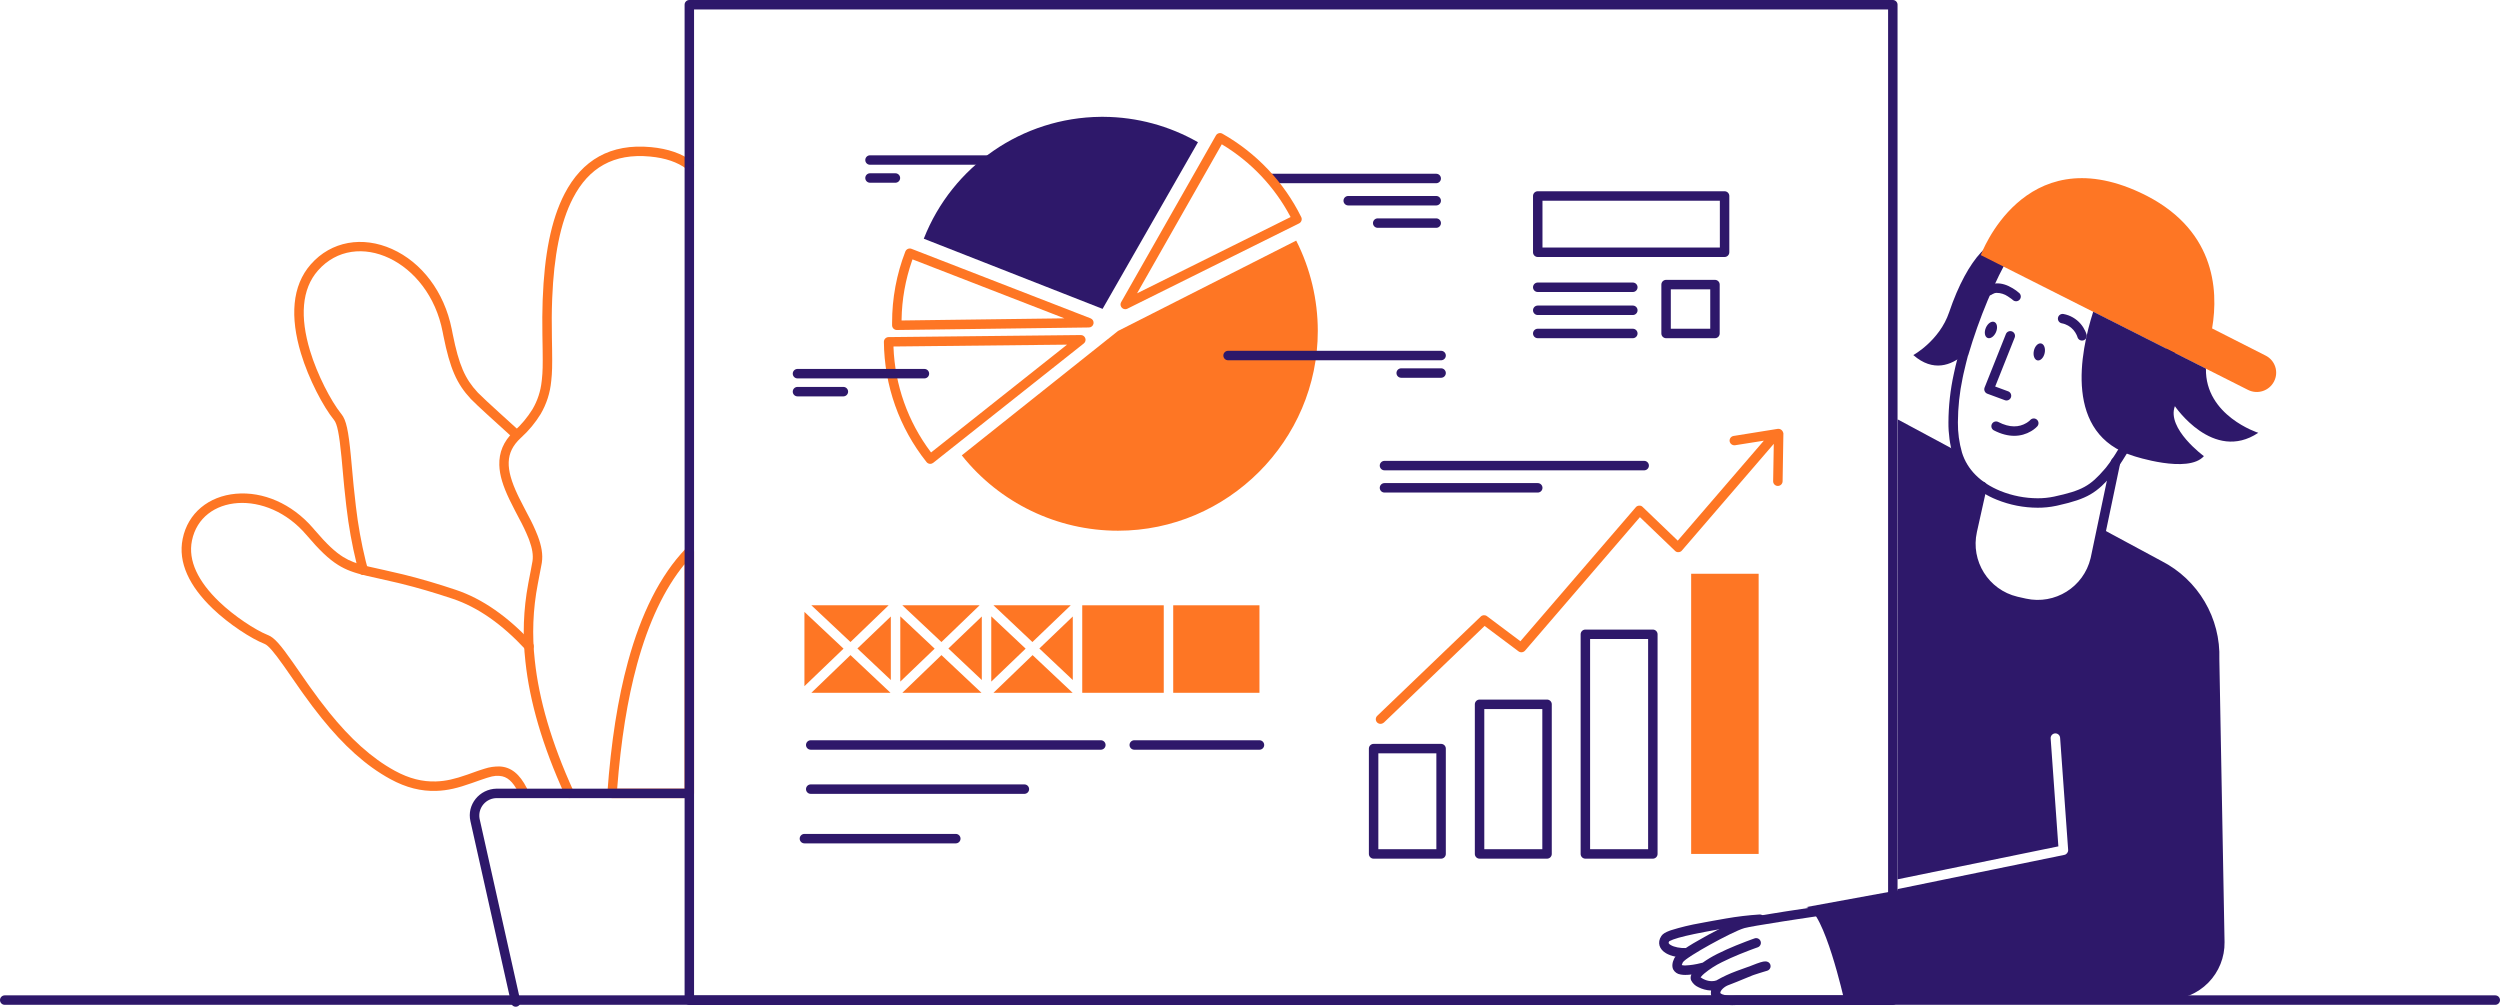
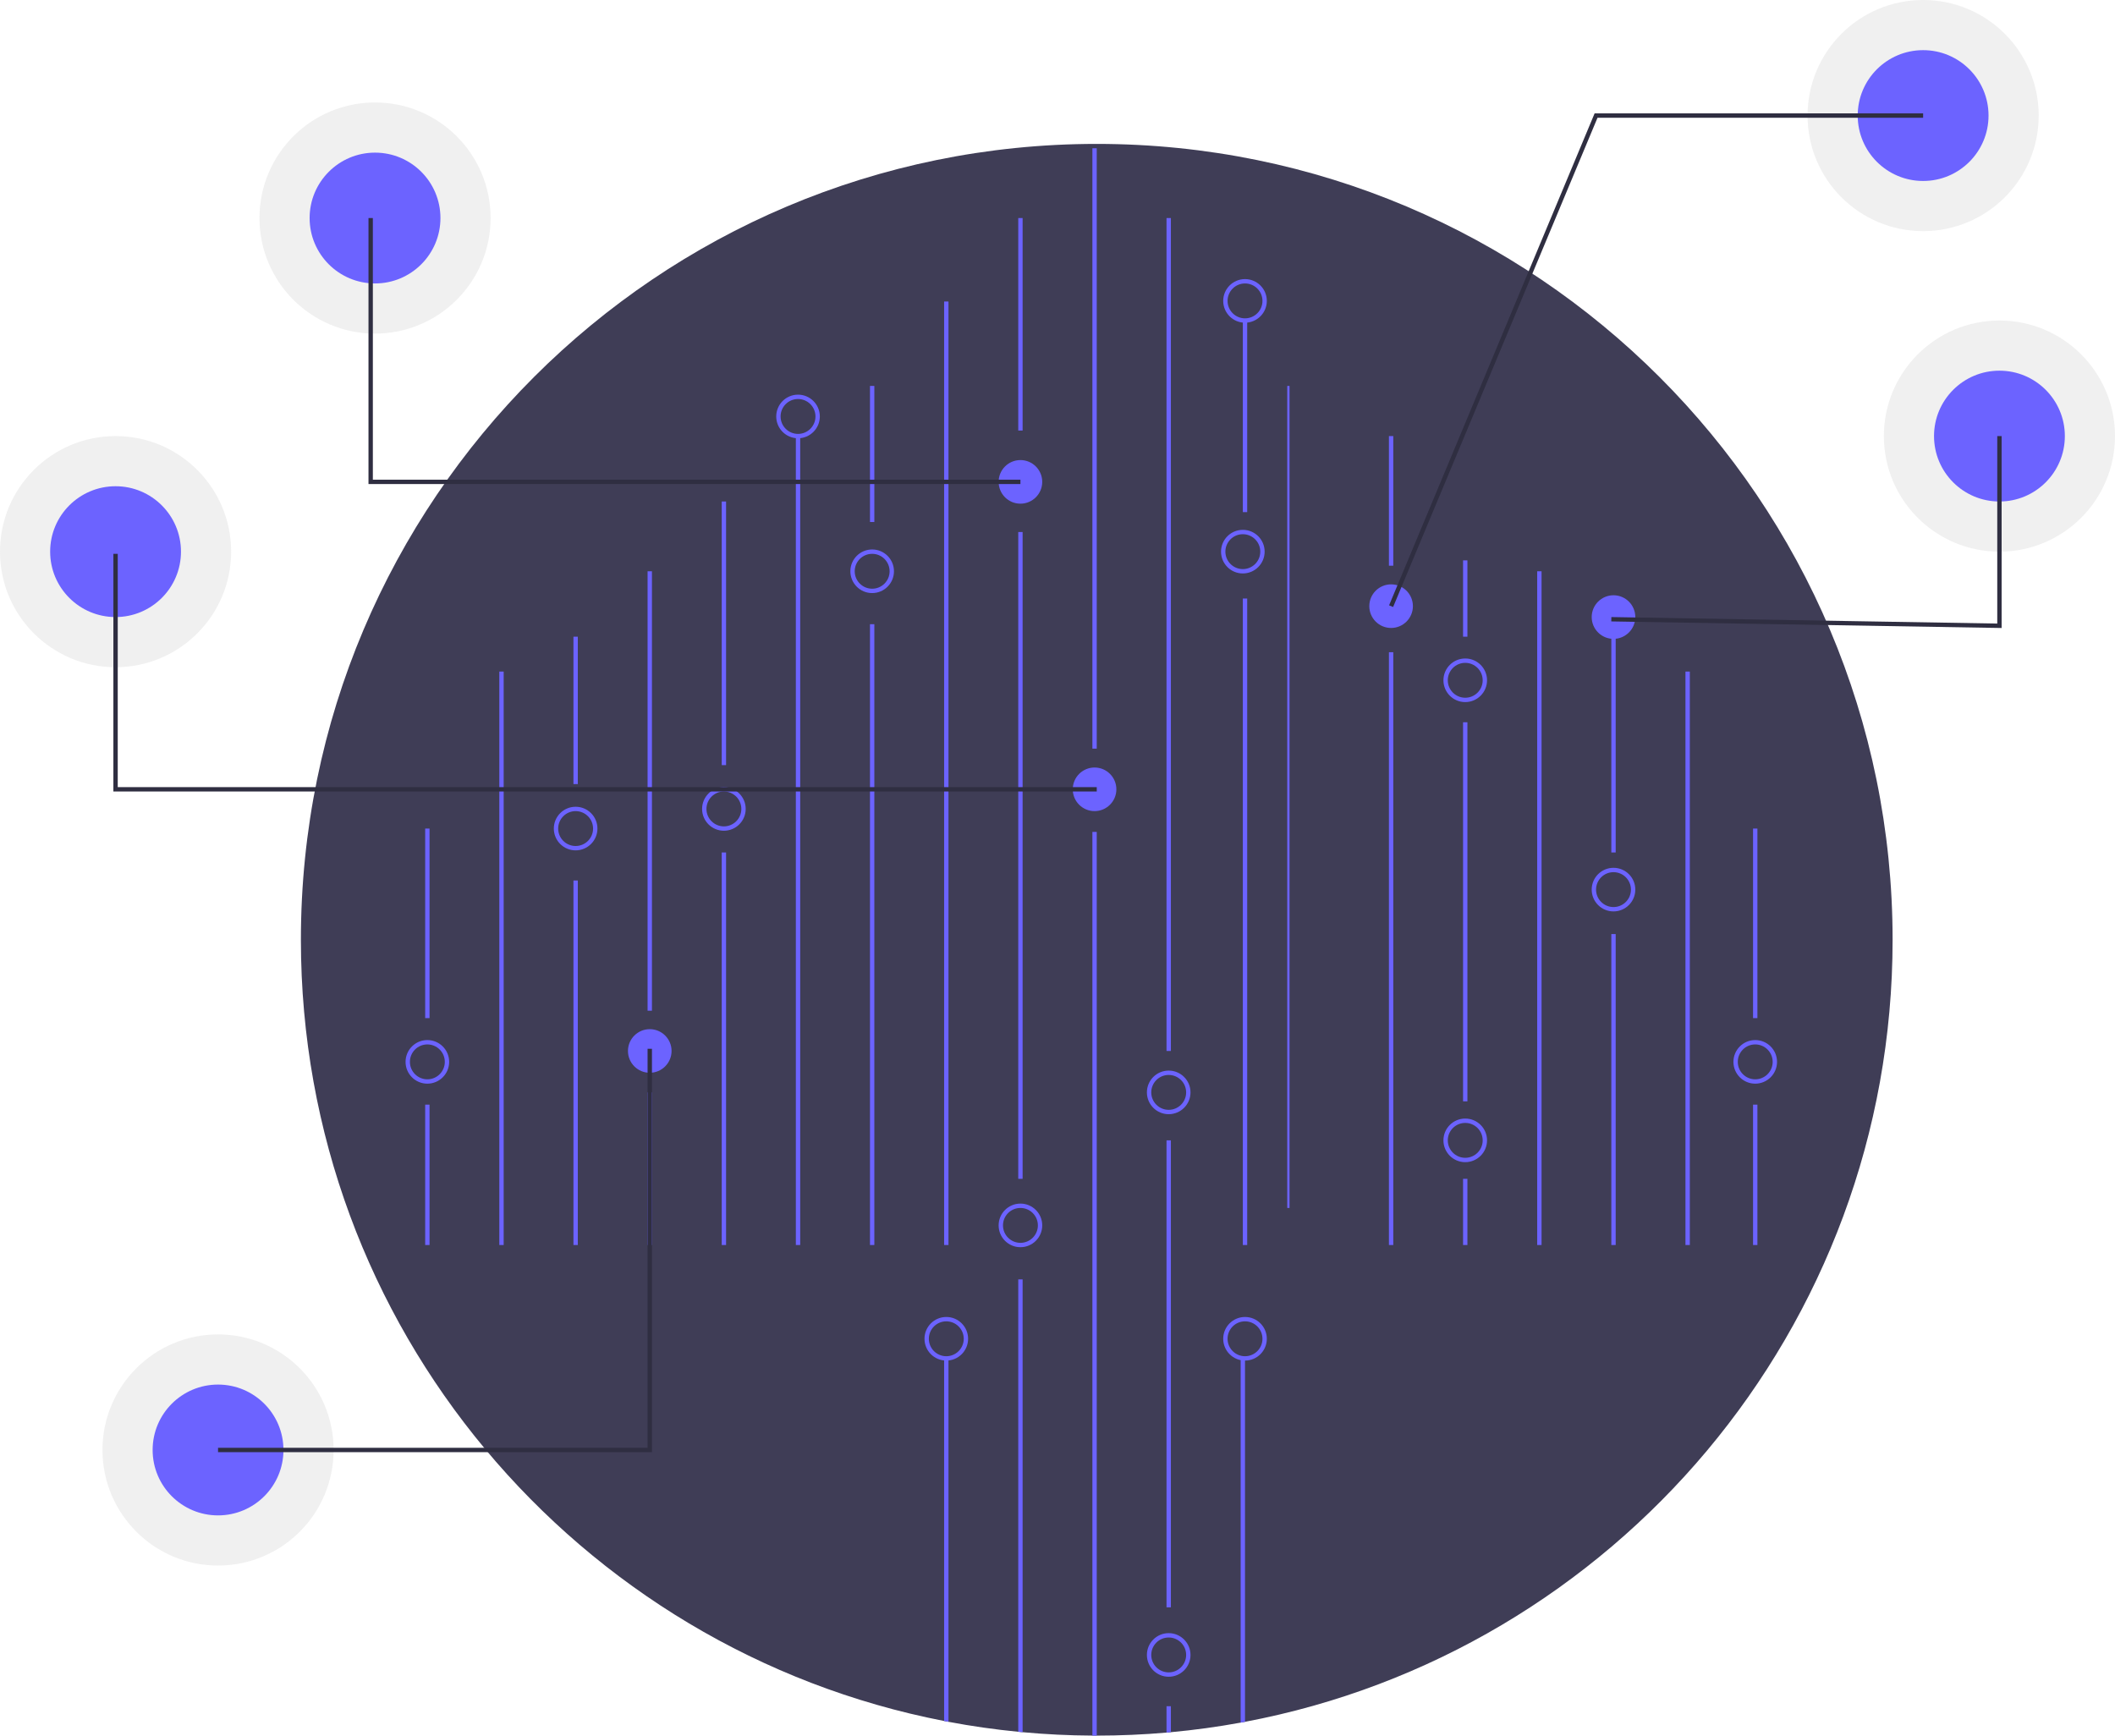
- <svg xmlns="http://www.w3.org/2000/svg" viewBox="0 0 1585.6 638.5">
-   <g id="graphs_and_statistics_outline_II" data-name="graphs and statistics/outline_II" transform="translate(2.6 2.6)">
-     <g id="graphs_and_statistics_outline_II-2" data-name="graphs and statistics/outline_II">
-       <g id="graphs_and_statistics_outline_II-3" data-name="graphs and statistics_outline_II">
-         <g id="flower_1_" transform="translate(115 93)">
-           <g id="leaves_1_">
-             <g id="leaf_IV_1_" transform="translate(72 60)">
-               <path id="Path" d="M10.529,14.177C23.51-.563,43.377-3.859,62.046,4.522,80.732,12.911,95.118,31.493,99.884,55.27l.472,2.411.164.822c3.947,19.6,7.747,28.251,15.8,36.919l.28.3c4.264,4.432,22.753,20.943,25.431,23.452a3,3,0,1,1-4.1,4.378l-2.583-2.357c-6.035-5.469-19.816-17.872-23.284-21.539l-.137-.146c-8.906-9.586-13.139-19.224-17.287-39.818q-.251-1.247-.505-2.565c-8.709-45.49-55.049-66.293-79.1-38.981C4.647,29.933,3.6,47.719,10,68.969c4.613,15.316,13.293,31.91,19.623,39.848l.282.35c3.119,3.835,4.464,10.639,6,26.487l1.477,16.056.314,3.253c.451,4.577.9,8.666,1.394,12.706a282.075,282.075,0,0,0,6.21,34.616q.658,2.617,1.37,5.167a3,3,0,1,1-5.779,1.615q-.734-2.626-1.41-5.319A287.893,287.893,0,0,1,33.134,168.4l-.229-1.893c-.413-3.482-.795-7.042-1.18-10.951l-.4-4.19c-.339-3.644-1.077-11.822-1.225-13.4l-.164-1.722c-1.384-14.24-2.661-20.81-4.679-23.291-6.851-8.4-16.091-25.966-21-42.255C-2.679,47.67-1.514,27.851,10.529,14.177Z" transform="translate(-2.98 -2.159)" fill="#fe7624" />
-             </g>
-             <g id="leaf_II_1_" transform="translate(0 220)">
-               <path id="Path-2" data-name="Path" d="M34.433.191C51.6-1.342,69.878,6.4,83.3,21.906l1.3,1.518c7.505,8.741,12.78,13.7,17.923,16.892,4.256,2.644,8.529,4.225,15.686,5.954l1.029.242c2.6.586,15.466,3.429,20.74,4.721l2.185.542c9.852,2.473,20.012,5.432,31.624,9.321C191,66.833,207.176,78.333,222.537,94.9a3,3,0,1,1-4.4,4.079c-14.726-15.884-30.1-26.809-46.253-32.195-11.891-3.982-22.217-6.971-32.26-9.461l-2.695-.654c-6.355-1.505-18.525-4.187-19.487-4.415-8.109-1.925-13.063-3.723-18.087-6.844C93.381,41.7,87.5,36.1,79.152,26.284,54.177-3.1,12.516.622,6.576,29.946,3.969,42.613,10.529,55.9,23.9,68.726,33.543,77.97,46.645,86.5,54.44,89.691l.392.158c4.013,1.572,7.906,6.125,15.681,17.221l9.01,12.948,1.62,2.3c4.366,6.145,8.33,11.44,12.4,16.482,13.414,16.619,26.887,29.011,41.737,37.111,9.1,4.982,17.588,7.025,26.045,6.749,6.346-.207,11.949-1.534,19.916-4.321l5.895-2.108,1.4-.488c1.333-.457,2.474-.825,3.573-1.147a28.826,28.826,0,0,1,9.735-1.434c7.08.387,12.572,4.711,17.172,13.827a3,3,0,1,1-5.357,2.7c-3.638-7.21-7.3-10.172-11.882-10.522l-.541-.031c-3.041-.146-4.588.161-12.359,2.87l-4.9,1.728c-8.892,3.151-15.167,4.682-22.455,4.92-9.534.311-19.088-1.988-29.119-7.481-15.639-8.53-29.662-21.427-43.528-38.607-3.911-4.845-7.714-9.9-11.843-15.683l-1.848-2.608-9.57-13.747-.945-1.342c-6.163-8.708-9.641-12.733-11.918-13.71l-.113-.046c-8.482-3.35-22.526-12.44-32.887-22.375C5.042,58.956-2.412,43.853.7,28.746,4,12.429,17.211,1.728,34.433.191Z" transform="translate(-2.437 -2.641)" fill="#fe7624" />
-             </g>
-             <path id="Path-3" data-name="Path" d="M41.4,29.935C52.489,8.562,70.505-2.093,96.208.341c10.826,1.012,19.489,4.041,26.114,8.982a3,3,0,1,1-3.587,4.81c-5.686-4.24-13.3-6.9-23.089-7.818C72.462,4.12,56.725,13.426,46.729,32.7c-8.09,15.6-12.083,36.853-13.161,63.38l-.042,1.064c-.3,7.931-.315,14.223-.152,24.33l.125,7.616c.141,10.032.035,14.249-.539,19.418l-.031.273a50.385,50.385,0,0,1-6.7,20.856A68.8,68.8,0,0,1,14.07,184.362l-.594.559c-9.8,9.15-9.6,19.453-1.84,35.9l.78,1.625c.96,1.969,2,4,3.629,7.109l2.349,4.5a111.528,111.528,0,0,1,6,12.879c2.415,6.352,3.36,11.8,2.6,16.844l-.148.9c-.582,3.348-2.239,11.714-2.415,12.67a160.322,160.322,0,0,0-1.89,48.686c2.612,24.435,10.383,51.778,24.617,82.954a3,3,0,1,1-5.458,2.492c-14.494-31.746-22.441-59.711-25.125-84.808a165.812,165.812,0,0,1,1.773-49.4l.27-1.464c.444-2.309,2.144-10.918,2.445-12.918.563-3.741-.144-8.048-2.071-13.274l-.38-1a117.438,117.438,0,0,0-6-12.676l-2.764-5.291c-1.447-2.783-2.4-4.683-3.384-6.733C2.351,215.3.2,208.51.013,201.977-.215,194.028,2.634,187.008,9,180.895l.379-.359a63.962,63.962,0,0,0,11.684-13.96,44.021,44.021,0,0,0,5.819-17.764l.141-1.222c.515-4.755.61-8.865.474-18.507l-.158-9.816c-.118-8.409-.092-14.235.146-21.123l.044-1.227C28.575,69.084,32.708,46.7,41.4,29.935Z" transform="translate(199.071 -2.628)" fill="#fe7624" />
-             <path id="Path-4" data-name="Path" d="M52,159.306H3a3,3,0,0,1-2.993-3.217C2.371,123.569,6.652,96.31,13.094,72.752c2.084-7.62,4.417-14.9,6.935-21.63a189.574,189.574,0,0,1,8.388-19.245,145.007,145.007,0,0,1,9.911-16.763A114.894,114.894,0,0,1,49.834.931,2.952,2.952,0,0,1,51.977,0,2.986,2.986,0,0,1,55,3.006v153.3A3,3,0,0,1,52,159.306Zm-3-148.4-.128.156C36.231,26.5,26.14,47.792,18.881,74.335c-6.125,22.4-10.259,48.192-12.638,78.849l-.009.122H49Z" transform="translate(267.6 251.294)" fill="#fe7624" />
-           </g>
-           <path id="pot_2_" d="M138.353,0a3,3,0,0,1,.176,5.995L138.353,6h-121A11.074,11.074,0,0,0,6.223,19.079L32.081,134.645a3,3,0,0,1-5.812,1.481l-.043-.171L.429,20.672C-1.986,10.165,6.095.2,17.021,0l.332,0Z" transform="translate(180.347 404.6)" fill="#2e186a" />
-         </g>
-         <g id="whiteboard_2_" transform="translate(434)">
-           <path id="shape_15_" d="M766.3,637.4H3a3,3,0,0,1-3-3V3A3,3,0,0,1,3,0H766.3a3,3,0,0,1,3,3V634.4A3,3,0,0,1,766.3,637.4ZM6,6V631.4H763.3V6Z" transform="translate(-2.4 -2.6)" fill="#2e186a" />
-           <g id="graph_5_" transform="translate(434 269)">
-             <path id="Rectangle" d="M45.8,72.8H3a3,3,0,0,1-3-3V3A3,3,0,0,1,3,0H45.8a3,3,0,0,1,3,3V69.8A3,3,0,0,1,45.8,72.8ZM6,6V66.8H42.8V6Z" transform="translate(-2.4 200.2)" fill="#2e186a" />
-             <path id="Rectangle-2" data-name="Rectangle" d="M45.8,100.9H3a3,3,0,0,1-3-3V3A3,3,0,0,1,3,0H45.8a3,3,0,0,1,3,3V97.9A3,3,0,0,1,45.8,100.9ZM6,6V94.9H42.8V6Z" transform="translate(64.8 172.1)" fill="#2e186a" />
-             <path id="Rectangle-3" data-name="Rectangle" d="M45.8,145.3H3a3,3,0,0,1-3-3V3A3,3,0,0,1,3,0H45.8a3,3,0,0,1,3,3V142.3A3,3,0,0,1,45.8,145.3ZM6,6H6V139.3H42.8V6H6Z" transform="translate(131.9 127.7)" fill="#2e186a" />
-             <rect id="Rectangle-4" data-name="Rectangle" width="42.8" height="177.7" transform="translate(202 92.3)" fill="#fe7624" />
-             <path id="arrow_1_" d="M257.313.725a3.1,3.1,0,0,0-2.4-.7l-28,4.5a3.011,3.011,0,0,0-2.5,3.4,3.09,3.09,0,0,0,3.4,2.5l18.3-2.9-54.6,63.4-22.3-21.4a2.651,2.651,0,0,0-2.2-.8,2.814,2.814,0,0,0-2.1,1l-73.2,85-21.2-15.9a3.028,3.028,0,0,0-3.9.2l-65.7,63a2.988,2.988,0,0,0-.1,4.2,3.1,3.1,0,0,0,2.2.9,3.439,3.439,0,0,0,2.1-.8l63.9-61.3,21.5,16.1a3.077,3.077,0,0,0,4.1-.4l72.9-84.7,22.3,21.4a2.651,2.651,0,0,0,2.2.8,2.814,2.814,0,0,0,2.1-1l58.3-67.7-.4,23.7a2.946,2.946,0,0,0,3,3h0a3.009,3.009,0,0,0,3-3l.5-30.3A3.738,3.738,0,0,0,257.313.725Z" transform="translate(1.987 0.375)" fill="#fe7624" />
-           </g>
-           <g id="layout_II_1_" transform="translate(73 381)">
-             <g id="lines_8_" transform="translate(0 88)">
-               <path id="Path-5" data-name="Path" d="M187,0a3,3,0,0,1,.176,5.995L187,6H3A3,3,0,0,1,2.824.005L3,0Z" transform="translate(1.6 -2.1)" fill="#2e186a" />
-               <path id="Path-6" data-name="Path" d="M138.5,0a3,3,0,0,1,.176,5.995L138.5,6H3A3,3,0,0,1,2.824.005L3,0Z" transform="translate(1.6 25.9)" fill="#2e186a" />
-               <path id="Path-7" data-name="Path" d="M99,0a3,3,0,0,1,.176,5.995L99,6H3A3,3,0,0,1,2.824.005L3,0Z" transform="translate(-2.4 57.3)" fill="#2e186a" />
-               <path id="Path-8" data-name="Path" d="M82.4,0a3,3,0,0,1,.176,5.995L82.4,6H3A3,3,0,0,1,2.824.005L3,0Z" transform="translate(206.8 -2.1)" fill="#2e186a" />
-             </g>
-             <g id="oragne_bar">
-               <path id="Path-9" data-name="Path" d="M0,20.3l21.2,20V0Z" transform="translate(91.9 7.4)" fill="#fe7624" />
-               <path id="Path-10" data-name="Path" d="M0,41.4,21.8,20.5,0,0Z" transform="translate(61.4 7.3)" fill="#fe7624" />
-               <path id="Path-11" data-name="Path" d="M49,0H0L24.7,23.3Z" transform="translate(120.5 0.3)" fill="#fe7624" />
-               <path id="Path-12" data-name="Path" d="M24.8,0,0,23.9H50.2Z" transform="translate(62.7 31.9)" fill="#fe7624" />
-               <path id="Path-13" data-name="Path" d="M0,41.4,21.8,20.5,0,0Z" transform="translate(119.1 7.3)" fill="#fe7624" />
-               <path id="Path-14" data-name="Path" d="M0,0V47.1L24.8,23.3Z" transform="translate(0.6 4.5)" fill="#fe7624" />
-               <path id="Path-15" data-name="Path" d="M24.8,0,0,23.9H50.2Z" transform="translate(5 31.9)" fill="#fe7624" />
-               <path id="Path-16" data-name="Path" d="M49,0H0L24.8,23.3Z" transform="translate(5 0.3)" fill="#fe7624" />
-               <path id="Path-17" data-name="Path" d="M21.2,40.3V0L0,20.3Z" transform="translate(149.6 7.4)" fill="#fe7624" />
-               <path id="Path-18" data-name="Path" d="M0,20.3l21.2,20V0Z" transform="translate(34.2 7.4)" fill="#fe7624" />
-               <path id="Path-19" data-name="Path" d="M24.8,0,0,23.9H50.2Z" transform="translate(120.5 31.9)" fill="#fe7624" />
-               <path id="Path-20" data-name="Path" d="M49,0H0L24.8,23.3Z" transform="translate(62.7 0.3)" fill="#fe7624" />
-               <path id="Path-21" data-name="Path" d="M51.7,0H0V55.5H51.7Z" transform="translate(176.8 0.3)" fill="#fe7624" />
-               <path id="Path-22" data-name="Path" d="M54.7,0H0V55.5H54.7Z" transform="translate(234.5 0.3)" fill="#fe7624" />
-               <path id="Path-23" data-name="Path" d="M.4.45c.1.1.1.1.2.1V.45Z" transform="translate(170.2 55.35)" fill="#fe7624" />
-             </g>
-           </g>
-           <g id="layout_3_" transform="translate(538 121)">
-             <path id="Rectangle-5" data-name="Rectangle" d="M34,37H3a3,3,0,0,1-3-3V3A3,3,0,0,1,3,0H34a3,3,0,0,1,3,3V34A3,3,0,0,1,34,37ZM6,6V31H31V6Z" transform="translate(79.1 53.9)" fill="#2e186a" />
-             <path id="Rectangle-6" data-name="Rectangle" d="M121.5,41.7H3a3,3,0,0,1-3-3V3A3,3,0,0,1,3,0H121.5a3,3,0,0,1,3,3V38.7A3,3,0,0,1,121.5,41.7ZM6,6V35.7H118.5V6Z" transform="translate(-2.3 -2.3)" fill="#2e186a" />
-             <path id="Path-24" data-name="Path" d="M63.3,0a3,3,0,0,1,.176,5.995L63.3,6H3A3,3,0,0,1,2.824.005L3,0Z" transform="translate(-2.3 84.9)" fill="#2e186a" />
-             <path id="Path-25" data-name="Path" d="M63.3,0a3,3,0,0,1,.176,5.995L63.3,6H3A3,3,0,0,1,2.824.005L3,0Z" transform="translate(-2.3 70.2)" fill="#2e186a" />
-             <path id="Path-26" data-name="Path" d="M63.3,0a3,3,0,0,1,.176,5.995L63.3,6H3A3,3,0,0,1,2.824.005L3,0Z" transform="translate(-2.3 55.6)" fill="#2e186a" />
-           </g>
-           <g id="lines_7_" transform="translate(441 292)">
-             <path id="Path-27" data-name="Path" d="M167.7,0a3,3,0,0,1,.176,5.995L167.7,6H3A3,3,0,0,1,2.824.005L3,0Z" transform="translate(-2.5 -2.3)" fill="#2e186a" />
-             <path id="Path-28" data-name="Path" d="M100.2,0a3,3,0,0,1,.176,5.995L100.2,6H3A3,3,0,0,1,2.824.005L3,0Z" transform="translate(-2.5 11.8)" fill="#2e186a" />
-           </g>
-           <g id="circle_graph_4_" transform="translate(69 71)">
-             <path id="Path-29" data-name="Path" d="M99.1,57.3,212.1,0a126.927,126.927,0,0,1,13.7,57.3c0,69.5-57.2,126.7-126.7,126.7A126.586,126.586,0,0,1,0,136.2Z" transform="translate(104.4 79)" fill="#fe7624" />
-             <path id="Path-30" data-name="Path" d="M107.7,0a3,3,0,0,1,.176,5.995L107.7,6H3A3,3,0,0,1,2.824.005L3,0Z" transform="translate(297.6 36.6)" fill="#2e186a" />
-             <path id="Path-31" data-name="Path" d="M58.8,0a3,3,0,0,1,.176,5.995L58.8,6H3A3,3,0,0,1,2.824.005L3,0Z" transform="translate(346.5 50.7)" fill="#2e186a" />
-             <path id="Path-32" data-name="Path" d="M40.1,0a3,3,0,0,1,.176,5.995L40.1,6H3A3,3,0,0,1,2.824.005L3,0Z" transform="translate(365.2 64.9)" fill="#2e186a" />
-             <path id="Path-33" data-name="Path" d="M138.1,0a3,3,0,0,1,.176,5.995L138.1,6H3A3,3,0,0,1,2.824.005L3,0Z" transform="translate(270.3 148.9)" fill="#2e186a" />
-             <path id="Path-34" data-name="Path" d="M28.3,0a3,3,0,0,1,.176,5.995L28.3,6H3A3,3,0,0,1,2.824.005L3,0Z" transform="translate(380.1 160)" fill="#2e186a" />
-             <g id="Group" transform="translate(46 27)">
-               <path id="Path-35" data-name="Path" d="M83.5,0a3,3,0,0,1,.176,5.995L83.5,6H3A3,3,0,0,1,2.824.005L3,0Z" transform="translate(-2.8 -2.1)" fill="#2e186a" />
-               <path id="Path-36" data-name="Path" d="M19.1,0a3,3,0,0,1,.176,5.995L19.1,6H3A3,3,0,0,1,2.824.005L3,0Z" transform="translate(-2.8 9.3)" fill="#2e186a" />
-             </g>
-             <path id="Path-37" data-name="Path" d="M29.4,81.7h0a2.986,2.986,0,0,1-2.35-1.133A124.147,124.147,0,0,1,0,4.332,3,3,0,0,1,2.968,1.3L124.868,0h.036a2.963,2.963,0,0,1,2.83,2.015,2.934,2.934,0,0,1-.97,3.337l-95.5,75.7A2.968,2.968,0,0,1,29.4,81.7ZM116.169,6.092,6.07,7.267l.016.444a117.947,117.947,0,0,0,23.6,66.447l.233.307Z" transform="translate(55 138.9)" fill="#fe7624" />
-             <path id="Path-38" data-name="Path" d="M3,51.7a3,3,0,0,1-3-3V47.1A124.721,124.721,0,0,1,8.4,1.919,3.018,3.018,0,0,1,11.2,0a2.988,2.988,0,0,1,1.085.2l113.6,44.1a3,3,0,0,1-1.047,5.8L3.039,51.7ZM12.949,6.9l-.327.924A118.84,118.84,0,0,0,6.017,45.067l-.007.593,103.3-1.357Z" transform="translate(60.2 83.999)" fill="#fe7624" />
-             <path id="Path-39" data-name="Path" d="M3,111.715A3.03,3.03,0,0,1,.4,110.186a2.911,2.911,0,0,1,0-2.968l60.1-105.7A3,3,0,0,1,64.594.391a124.111,124.111,0,0,1,29,22.711,123.093,123.093,0,0,1,21.013,30.172,3.005,3.005,0,0,1-1.356,4.013l-108.9,54.1A3.021,3.021,0,0,1,3,111.715ZM64.222,7.121,10.477,101.643l97.389-48.382-.189-.359a117.828,117.828,0,0,0-43.1-45.568Z" transform="translate(205.085 10.799)" fill="#fe7624" />
-             <path id="Path-40" data-name="Path" d="M173.9,16.1A121.894,121.894,0,0,0,114.2,0h-2A121.762,121.762,0,0,0,0,77.3l113.4,44.5Z" transform="translate(80.3 0.5)" fill="#2e186a" />
-             <path id="Path-41" data-name="Path" d="M83.5,0a3,3,0,0,1,.176,5.995L83.5,6H3A3,3,0,0,1,2.824.005L3,0Z" transform="translate(-2.8 160.4)" fill="#2e186a" />
-             <path id="Path-42" data-name="Path" d="M32.1,0a3,3,0,0,1,.176,5.995L32.1,6H3A3,3,0,0,1,2.824.005L3,0Z" transform="translate(-2.8 171.8)" fill="#2e186a" />
-           </g>
-         </g>
-         <g id="man_7_" transform="translate(1052 110)">
-           <g id="hand_II_7_" transform="translate(0 463)">
-             <path id="Path-43" data-name="Path" d="M63.732.006a3,3,0,0,1,.374,5.988A188.984,188.984,0,0,0,44.926,8.2l-8.46,1.486-3.665.661c-.927.17-1.82.335-2.69.5l-1.291.244c-9.329,1.775-16.028,3.342-19.927,4.78A15.449,15.449,0,0,0,6.77,16.8c-.121.068-.224.131-.306.186l-.119.084c-.586.946-.407,1.444.921,2.254l.172.1c2.148,1.263,5.839,2.008,9.676,1.875a3,3,0,1,1,.207,6c-4.894.169-9.692-.8-12.924-2.7C.115,22.08-1.36,17.848,1.412,13.653c.941-1.432,2.674-2.406,5.4-3.413l.619-.222A147.572,147.572,0,0,1,26.369,5.449L29,4.948c1.539-.289,3.143-.583,4.883-.9L42.4,2.545A194.988,194.988,0,0,1,63.732.006Z" transform="translate(-2.319 4.4)" fill="#2e186a" />
-             <path id="Path-44" data-name="Path" d="M37.843,64.487c-4.187,0-7.469-.641-9.756-1.906a6.488,6.488,0,0,1-3.66-5.665l-.005-.24a7.115,7.115,0,0,1,.109-1.283l.033-.175-.284-.012A19.194,19.194,0,0,1,16.451,53.1a9.379,9.379,0,0,1-4.606-4.454l-.069-.194a4.6,4.6,0,0,1,.282-3.316l.032-.074-.2.026a30.727,30.727,0,0,1-3.679.25A15.41,15.41,0,0,1,5.354,45.1L5.1,45.045A6.2,6.2,0,0,1,.537,41.86c-.9-1.876-.655-4.39.69-7.079,1.4-2.865,7.819-7.353,20.192-14.125l1.86-1.01c8.507-4.577,16.819-8.528,20.215-9.608l.59-.176C46.851,9.09,55.754,7.545,71.3,5.139l3.322-.511c4.2-.643,8.7-1.323,13.4-2.021L99.971.846,105.6.031a3,3,0,0,1,3.3,2.094l.047.171,14.1,58.4a3,3,0,0,1-2.741,3.7l-.175.005h-79.5l-.342.02C39.442,64.464,38.622,64.487,37.843,64.487ZM58.91,36.754a4.777,4.777,0,0,1,.991.1l.085.019a3,3,0,0,1,.158,5.81l-.87.254-1.6.481c-.8.243-1.526.469-2.233.691l-.592.187c-.924.294-1.817.583-2.652.859L51.17,45.5l-3.256,1.324L41.03,49.654c-2.079.846-3.417,1.372-4.769,1.876l-.537.2c-2.951,1.047-5.314,3.535-5.3,4.9,0,.288.2.563,1.135.971a16.482,16.482,0,0,0,6.149.9c.687,0,1.418-.02,2.175-.06l.454-.026.186-.006H116.31L103.746,6.36,96.788,7.375,88.906,8.541c-3.577.533-6.73,1.006-9.639,1.448L69.92,11.426c-13.461,2.1-21.822,3.553-24.178,4.2l-.2.057C41.6,16.813,31.832,21.747,23.9,26.138c-7.446,4.123-16.444,9.558-17.3,11.3a7.23,7.23,0,0,0-.56,1.414l-.034.154L6,39.082l.155.047.215.052A8.883,8.883,0,0,0,8.2,39.34a47.587,47.587,0,0,0,9.872-1.508l1.17-.279.054-.04a69.667,69.667,0,0,1,8.969-5.383l.409-.208c1.768-.892,3.735-1.823,5.847-2.767,3.66-1.636,7.734-3.307,12.109-4.969l1.21-.456c.57-.213,1.145-.426,1.711-.634l1.372-.5,1.222-.433a3,3,0,0,1,2.128,5.608l-1.623.581-1.038.376c-.952.349-1.912.707-2.853,1.065-4.269,1.622-8.236,3.249-11.79,4.838-2.031.908-3.912,1.8-5.591,2.646a56.272,56.272,0,0,0-11.135,7.161A17.141,17.141,0,0,0,18.03,46.68l-.12.158.185.145a11.582,11.582,0,0,0,2.741,1.48,11.723,11.723,0,0,0,4.2.825,8.749,8.749,0,0,0,2.89-.471L28,48.792l.254-.154A82.418,82.418,0,0,1,40.379,43l.653-.252c2.045-.783,4.257-1.584,6.574-2.38l1.422-.482,1.39-.556C55.268,37.4,57.411,36.754,58.91,36.754Z" transform="translate(6.078 -2.6)" fill="#2e186a" />
-           </g>
-           <path id="body_5_" d="M262,152.2a67.417,67.417,0,0,0-36.7-62.4L187.6,69.5l-4.1,18.6a37.5,37.5,0,0,1-44.7,28.5l-4.9-1.1a37.5,37.5,0,0,1-28.5-44.7l6.3-28.3c-7.2-5-12.9-11.8-15.6-20.6-.2-.6-.3-1.2-.5-1.7L58,0l-.1,291.7,102-20.9L155,202.3a3.007,3.007,0,0,1,6-.4l5.1,71.1a3.042,3.042,0,0,1-2.4,3.2L57.9,297.9v.8L0,309.3C11.4,311.5,24,368,24,368H229.4a35.94,35.94,0,0,0,35.9-36.5Z" transform="translate(91 153.4)" fill="#2e186a" />
-           <g id="head_10_" transform="translate(158)">
-             <path id="neck_5_" d="M91.865,2.385a3,3,0,0,1,5.9,1.059l-.031.174L84.93,64.653A40.5,40.5,0,0,1,37.3,95.568l-.654-.14-4.9-1.1A40.5,40.5,0,0,1,.833,46.7l.14-.654,6.3-28.3a3,3,0,0,1,5.89,1.131l-.033.173-6.3,28.3A34.495,34.495,0,0,0,32.5,88.345l.556.129,4.9,1.1A34.487,34.487,0,0,0,78.937,63.94l.128-.555Z" transform="translate(34.399 177.499)" fill="#2e186a" />
-             <path id="face_11_" d="M56.557,185.853h0A69.543,69.543,0,0,1,30.739,180.8a53.259,53.259,0,0,1-17.63-11.385,40.344,40.344,0,0,1-10.252-16.8A73.117,73.117,0,0,1,0,131.725a146.844,146.844,0,0,1,3.372-30.606c.69-3.321,1.469-6.612,2.315-9.783.1-.366.186-.69.268-.99l.256-.919.243-.853.269-.915V87.65l.018-.063A340.691,340.691,0,0,1,19.008,52.819,267.358,267.358,0,0,1,34.681,20.93l.662-1.125.28-.466A39.781,39.781,0,0,1,50.551,4.647,40.628,40.628,0,0,1,70.163,0a57.14,57.14,0,0,1,5.976.324A75.666,75.666,0,0,1,94.607,4.855a87.037,87.037,0,0,1,9.3,4.094l1.02.535a93.02,93.02,0,0,1,18.09,12.358,68.717,68.717,0,0,1,12.549,14.6A62.035,62.035,0,0,1,142.913,53a70.011,70.011,0,0,1,2.473,18.211,87.265,87.265,0,0,1-3.908,25.969c-.86,2.838-1.835,5.585-2.9,8.167-.744,1.806-1.3,2.991-1.642,3.668l-.159.316-2.746,5.17q-.57,1.065-1.177,2.194l-1.806,3.347c-3.444,6.357-6.751,12.327-9.83,17.743-.436.765-.792,1.388-1.12,1.959l-1.444,2.51c-6.535,11.288-11.194,18.524-14.244,22.122l-.327.384c-4.593,5.385-8.763,9.609-14.19,12.72-4.809,2.757-10.728,4.763-20.43,6.922l-1.205.265A55.276,55.276,0,0,1,56.557,185.853ZM12.413,89.25h0c-.541,2.085-1.978,7.624-2.937,12.023l-.167.783-.3,1.442A139.4,139.4,0,0,0,6,131.683a67.19,67.19,0,0,0,2.588,19.165c3.331,10.793,11.775,19.229,24.418,24.395a63.712,63.712,0,0,0,23.55,4.611A49.272,49.272,0,0,0,66.986,178.8c17.733-3.855,22.854-6.649,32.233-17.586l.774-.911c2.845-3.423,7.493-10.708,13.813-21.654l1.089-1.893L116,134.815c3.326-5.848,6.943-12.389,10.749-19.443l.413-.768c.827-1.534,1.606-2.988,2.316-4.32l1.857-3.5.3-.6c.066-.134.144-.3.231-.484l.342-.743c.177-.4.335-.754.481-1.1l.338-.8c.991-2.406,1.9-4.97,2.7-7.623a81.282,81.282,0,0,0,3.65-24.181c-.193-24.441-12.735-43.442-37.277-56.477a79.941,79.941,0,0,0-9.607-4.3A69.663,69.663,0,0,0,75.508,6.291,51.181,51.181,0,0,0,70.157,6C57.119,6,47.143,11.673,40.5,22.863l-.645,1.1C29.237,42.168,19.521,65.365,12.5,89.277l-.089-.027Z" transform="translate(23.176 23.568)" fill="#2e186a" />
-             <path id="hair_II_1_" d="M31.9,72.041c5.9-20,15.3-45.3,28.3-67.1a28.965,28.965,0,0,1,1.9-2.9c-10.5-8.2-27.6,8.7-39.4,43.6-6.1,18-22.7,27.1-22.7,27.1,12.7,11.1,24.2,6.3,31.7,0C31.8,72.341,31.8,72.041,31.9,72.041Z" transform="translate(0.9 39.859)" fill="#2e186a" />
-             <path id="nose_9_" d="M13.714,1.891a3,3,0,0,1,5.635,2.054l-.06.166L6.926,35.152l8.214,3.035a3,3,0,0,1,1.831,3.687l-.056.167a3,3,0,0,1-3.687,1.831l-.167-.056-11.1-4.1A3,3,0,0,1,.152,35.959l.061-.169Z" transform="translate(45.899 97.399)" fill="#2e186a" />
-             <ellipse id="eye_II_13_" cx="5.5" cy="3.5" rx="5.5" ry="3.5" transform="matrix(0.394, -0.919, 0.919, 0.394, 44.745, 100.343)" fill="#2e186a" />
-             <ellipse id="eye_13_" cx="5.5" cy="3.5" rx="5.5" ry="3.5" transform="translate(76.18 115.216) rotate(-77.555)" fill="#2e186a" />
-             <path id="brow_II_9_" d="M.059,2.412A3,3,0,0,1,3.589.059,18.8,18.8,0,0,1,14.422,6.3a19.534,19.534,0,0,1,2.937,4.587,14.326,14.326,0,0,1,.846,2.265,3,3,0,0,1-5.76,1.671l-.091-.314a10.451,10.451,0,0,0-.448-1.121A13.577,13.577,0,0,0,9.87,10.207,12.819,12.819,0,0,0,2.412,5.942,3,3,0,0,1,.059,2.412Z" transform="translate(92.599 86.499)" fill="#2e186a" />
-             <path id="brow_9_" d="M7.334.035c3.589-.262,7.206.951,10.734,3.084a27.078,27.078,0,0,1,4.161,3.043,3,3,0,0,1-4.058,4.419l-.125-.111c-.153-.133-.391-.331-.7-.576a24.142,24.142,0,0,0-2.377-1.641A12.807,12.807,0,0,0,7.772,6.019,5.767,5.767,0,0,0,5,6.938l-.254.173A3,3,0,0,1,1.253,2.233,11.775,11.775,0,0,1,7.334.035Z" transform="translate(45.9 67.128)" fill="#2e186a" />
-             <path id="cap_5_" d="M180.6,112.51l-33.9-17.2c4.3-25.2,1.6-64.2-45.7-86.2C27-25.29,0,48.81,0,48.81l169.5,85.5a12.31,12.31,0,0,0,16.5-5.4A12.111,12.111,0,0,0,180.6,112.51Z" transform="translate(43.7 0.39)" fill="#fe7624" />
-             <path id="mouth_9_" d="M28.879.745a3,3,0,0,1,.276,4.234,11.962,11.962,0,0,1-1.092,1.06,19.208,19.208,0,0,1-2.823,2.03c-6.363,3.774-14.4,4.254-23.616-.5A3,3,0,0,1,4.377,2.234c7.312,3.776,13.163,3.426,17.8.674a13.235,13.235,0,0,0,1.941-1.392l.246-.222.279-.274A3,3,0,0,1,28.879.745Z" transform="translate(50.399 152.8)" fill="#2e186a" />
-             <path id="hair_9_" d="M78.861,36.1,7.361,0c-8.3,25.9-18.7,77.8,25.6,91.5,0,0,34.6,11.5,44.6.1,0,0-23.8-17.4-18.4-31.7,0,0,24.3,36,52.9,16.9C111.961,76.8,78.261,66,78.861,36.1Z" transform="translate(107.639 85.1)" fill="#2e186a" />
-           </g>
-         </g>
-         <path id="line_8_" d="M1582.6,0a3,3,0,0,1,.176,5.995L1582.6,6H3A3,3,0,0,1,2.824.005L3,0Z" transform="translate(-2.6 628.7)" fill="#2e186a" />
-       </g>
-     </g>
-   </g>
+ <svg xmlns="http://www.w3.org/2000/svg" id="f4673761-b724-4a95-a095-d2125482816e" data-name="Layer 1" width="970" height="796" viewBox="0 0 970 796">
+   <circle cx="917" cy="200" r="53" fill="#ccc" opacity="0.3" />
+   <circle cx="917" cy="200" r="30" fill="#6c63ff" />
+   <circle cx="882" cy="53" r="53" fill="#ccc" opacity="0.3" />
+   <circle cx="882" cy="53" r="30" fill="#6c63ff" />
+   <circle cx="53" cy="253" r="53" fill="#ccc" opacity="0.3" />
+   <circle cx="53" cy="253" r="30" fill="#6c63ff" />
+   <circle cx="100" cy="665" r="53" fill="#ccc" opacity="0.3" />
+   <circle cx="100" cy="665" r="30" fill="#6c63ff" />
+   <circle cx="172" cy="100" r="53" fill="#ccc" opacity="0.3" />
+   <circle cx="172" cy="100" r="30" fill="#6c63ff" />
+   <path d="M983,483c0,178.34-127.91,326.81-297,358.67-.66.13-1.33.25-2,.37q-15.765,2.895-32,4.39c-.67.07-1.33.13-2,.18q-15.81,1.38-32,1.39c-.67,0-1.33,0-2-.01q-16.17-.075-32-1.56c-.67-.05-1.33-.12-2-.19q-16.215-1.575-32-4.57c-.67-.12-1.34-.25-2-.38C379.9,808.64,253,660.64,253,483c0-201.58,163.42-365,365-365S983,281.42,983,483Z" transform="translate(-115 -52)" fill="#3f3d56" />
+   <rect x="570" y="274.5" width="2" height="296.5" fill="#6c63ff" />
+   <rect x="570" y="147.402" width="2" height="87.472" fill="#6c63ff" />
+   <rect x="433" y="138.275" width="2" height="432.725" fill="#6c63ff" />
+   <rect x="467" y="100" width="2" height="97.457" fill="#6c63ff" />
+   <rect x="467" y="244" width="2" height="296.638" fill="#6c63ff" />
+   <path d="M584,638.75V846.43c-.67-.05-1.33-.12-2-.19V638.75Z" transform="translate(-115 -52)" fill="#6c63ff" />
+   <rect x="501" y="68" width="2" height="275.347" fill="#6c63ff" />
+   <path d="M618,433.52V848c-.67,0-1.33,0-2-.01V433.52Z" transform="translate(-115 -52)" fill="#6c63ff" />
+   <rect x="535" y="100" width="2" height="382" fill="#6c63ff" />
+   <rect x="535" y="523" width="2" height="214.173" fill="#6c63ff" />
+   <path d="M652,834.53v11.9c-.67.07-1.33.13-2,.18V834.53Z" transform="translate(-115 -52)" fill="#6c63ff" />
+   <path d="M686,675V841.67c-.66.13-1.33.25-2,.37V675Z" transform="translate(-115 -52)" fill="#6c63ff" />
+   <path d="M550,675V841.67c-.67-.12-1.34-.25-2-.38V675Z" transform="translate(-115 -52)" fill="#6c63ff" />
+   <rect x="399" y="177" width="2" height="62.41" fill="#6c63ff" />
+   <rect x="399" y="286.275" width="2" height="284.725" fill="#6c63ff" />
+   <rect x="365" y="200" width="2" height="371" fill="#6c63ff" />
+   <rect x="331" y="230" width="2" height="120.905" fill="#6c63ff" />
+   <rect x="331" y="390.968" width="2" height="180.032" fill="#6c63ff" />
+   <rect x="297" y="262" width="2" height="201.536" fill="#6c63ff" />
+   <rect x="297" y="501" width="2" height="70" fill="#6c63ff" />
+   <rect x="263" y="292" width="2" height="67.599" fill="#6c63ff" />
+   <rect x="263" y="403.819" width="2" height="167.181" fill="#6c63ff" />
+   <rect x="229" y="308" width="2" height="263" fill="#6c63ff" />
+   <rect x="195" y="380" width="2" height="86.937" fill="#6c63ff" />
+   <rect x="195" y="506.622" width="2" height="64.378" fill="#6c63ff" />
+   <rect x="590.375" y="177" width="1.037" height="377" fill="#6c63ff" />
+   <rect x="637" y="200" width="2" height="59.441" fill="#6c63ff" />
+   <rect x="637" y="299.126" width="2" height="271.874" fill="#6c63ff" />
+   <rect x="671" y="257" width="2" height="35" fill="#6c63ff" />
+   <rect x="671" y="331.252" width="2" height="173.858" fill="#6c63ff" />
+   <rect x="671" y="540.638" width="2" height="30.362" fill="#6c63ff" />
+   <rect x="705" y="262" width="2" height="309" fill="#6c63ff" />
+   <rect x="739" y="292" width="2" height="98.968" fill="#6c63ff" />
+   <rect x="739" y="428.386" width="2" height="142.614" fill="#6c63ff" />
+   <rect x="773" y="308" width="2" height="263" fill="#6c63ff" />
+   <path d="M549,676a10,10,0,1,1,10-10A10.012,10.012,0,0,1,549,676Zm0-18a8,8,0,1,0,8,8A8.009,8.009,0,0,0,549,658Z" transform="translate(-115 -52)" fill="#6c63ff" />
+   <path d="M583,624a10,10,0,1,1,10-10A10.012,10.012,0,0,1,583,624Zm0-18a8,8,0,1,0,8,8A8.009,8.009,0,0,0,583,606Z" transform="translate(-115 -52)" fill="#6c63ff" />
+   <path d="M686,676a10,10,0,1,1,10-10A10.012,10.012,0,0,1,686,676Zm0-18a8,8,0,1,0,8,8A8.009,8.009,0,0,0,686,658Z" transform="translate(-115 -52)" fill="#6c63ff" />
+   <path d="M651,801a10,10,0,1,0,10,10A10.016,10.016,0,0,0,651,801Zm0,18a8,8,0,1,1,8-8A8.011,8.011,0,0,1,651,819Z" transform="translate(-115 -52)" fill="#6c63ff" />
+   <path d="M651,563a10,10,0,1,1,10-10A10.012,10.012,0,0,1,651,563Zm0-18a8,8,0,1,0,8,8A8.009,8.009,0,0,0,651,545Z" transform="translate(-115 -52)" fill="#6c63ff" />
+   <path d="M617,424a10,10,0,1,1,10-10A10.011,10.011,0,0,1,617,424Z" transform="translate(-115 -52)" fill="#6c63ff" />
+   <path d="M685,315a10,10,0,1,1,10-10A10.011,10.011,0,0,1,685,315Zm0-18a8,8,0,1,0,8,8A8.009,8.009,0,0,0,685,297Z" transform="translate(-115 -52)" fill="#6c63ff" />
+   <path d="M447,433a10,10,0,1,1,10-10A10.011,10.011,0,0,1,447,433Zm0-18a8,8,0,1,0,8,8A8.009,8.009,0,0,0,447,415Z" transform="translate(-115 -52)" fill="#6c63ff" />
+   <path d="M379,442a10,10,0,1,1,10-10A10.011,10.011,0,0,1,379,442Zm0-18a8,8,0,1,0,8,8A8.009,8.009,0,0,0,379,424Z" transform="translate(-115 -52)" fill="#6c63ff" />
+   <path d="M413,544a10,10,0,1,1,10-10A10.011,10.011,0,0,1,413,544Z" transform="translate(-115 -52)" fill="#6c63ff" />
+   <path d="M686,200a10,10,0,1,1,10-10A10.011,10.011,0,0,1,686,200Zm0-18a8,8,0,1,0,8,8A8.009,8.009,0,0,0,686,182Z" transform="translate(-115 -52)" fill="#6c63ff" />
+   <path d="M515,324a10,10,0,1,1,10-10A10.011,10.011,0,0,1,515,324Zm0-18a8,8,0,1,0,8,8A8.009,8.009,0,0,0,515,306Z" transform="translate(-115 -52)" fill="#6c63ff" />
+   <path d="M481,253a10,10,0,1,1,10-10A10.011,10.011,0,0,1,481,253Zm0-18a8,8,0,1,0,8,8A8.009,8.009,0,0,0,481,235Z" transform="translate(-115 -52)" fill="#6c63ff" />
+   <path d="M311,549a10,10,0,1,1,10-10A10.012,10.012,0,0,1,311,549Zm0-18a8,8,0,1,0,8,8A8.009,8.009,0,0,0,311,531Z" transform="translate(-115 -52)" fill="#6c63ff" />
+   <rect x="804" y="380" width="2" height="86.937" fill="#6c63ff" />
+   <rect x="804" y="506.622" width="2" height="64.378" fill="#6c63ff" />
+   <path d="M920,549a10,10,0,1,1,10-10A10.012,10.012,0,0,1,920,549Zm0-18a8,8,0,1,0,8,8A8.009,8.009,0,0,0,920,531Z" transform="translate(-115 -52)" fill="#6c63ff" />
+   <path d="M855,470a10,10,0,1,1,10-10A10.011,10.011,0,0,1,855,470Zm0-18a8,8,0,1,0,8,8A8.009,8.009,0,0,0,855,452Z" transform="translate(-115 -52)" fill="#6c63ff" />
+   <path d="M787,585a10,10,0,1,1,10-10A10.012,10.012,0,0,1,787,585Zm0-18a8,8,0,1,0,8,8A8.009,8.009,0,0,0,787,567Z" transform="translate(-115 -52)" fill="#6c63ff" />
+   <path d="M583,283a10,10,0,1,1,10-10A10.011,10.011,0,0,1,583,283Z" transform="translate(-115 -52)" fill="#6c63ff" />
+   <path d="M787,374a10,10,0,1,1,10-10A10.011,10.011,0,0,1,787,374Zm0-18a8,8,0,1,0,8,8A8.009,8.009,0,0,0,787,356Z" transform="translate(-115 -52)" fill="#6c63ff" />
+   <path d="M855,345a10,10,0,1,1,10-10A10.011,10.011,0,0,1,855,345Z" transform="translate(-115 -52)" fill="#6c63ff" />
+   <path d="M753,340a10,10,0,1,1,10-10A10.011,10.011,0,0,1,753,340Z" transform="translate(-115 -52)" fill="#6c63ff" />
+   <polygon points="918 288.017 738.983 285 739.017 283 916 285.983 916 200 918 200 918 288.017" fill="#2f2e41" />
+   <polygon points="638.923 278.386 637.077 277.614 731.334 52 882 52 882 54 732.666 54 638.923 278.386" fill="#2f2e41" />
+   <polygon points="503 363 52 363 52 254 54 254 54 361 503 361 503 363" fill="#2f2e41" />
+   <polygon points="468 222 169 222 169 100 171 100 171 220 468 220 468 222" fill="#2f2e41" />
+   <polygon points="299 666 100 666 100 664 297 664 297 481 299 481 299 666" fill="#2f2e41" />
</svg>
